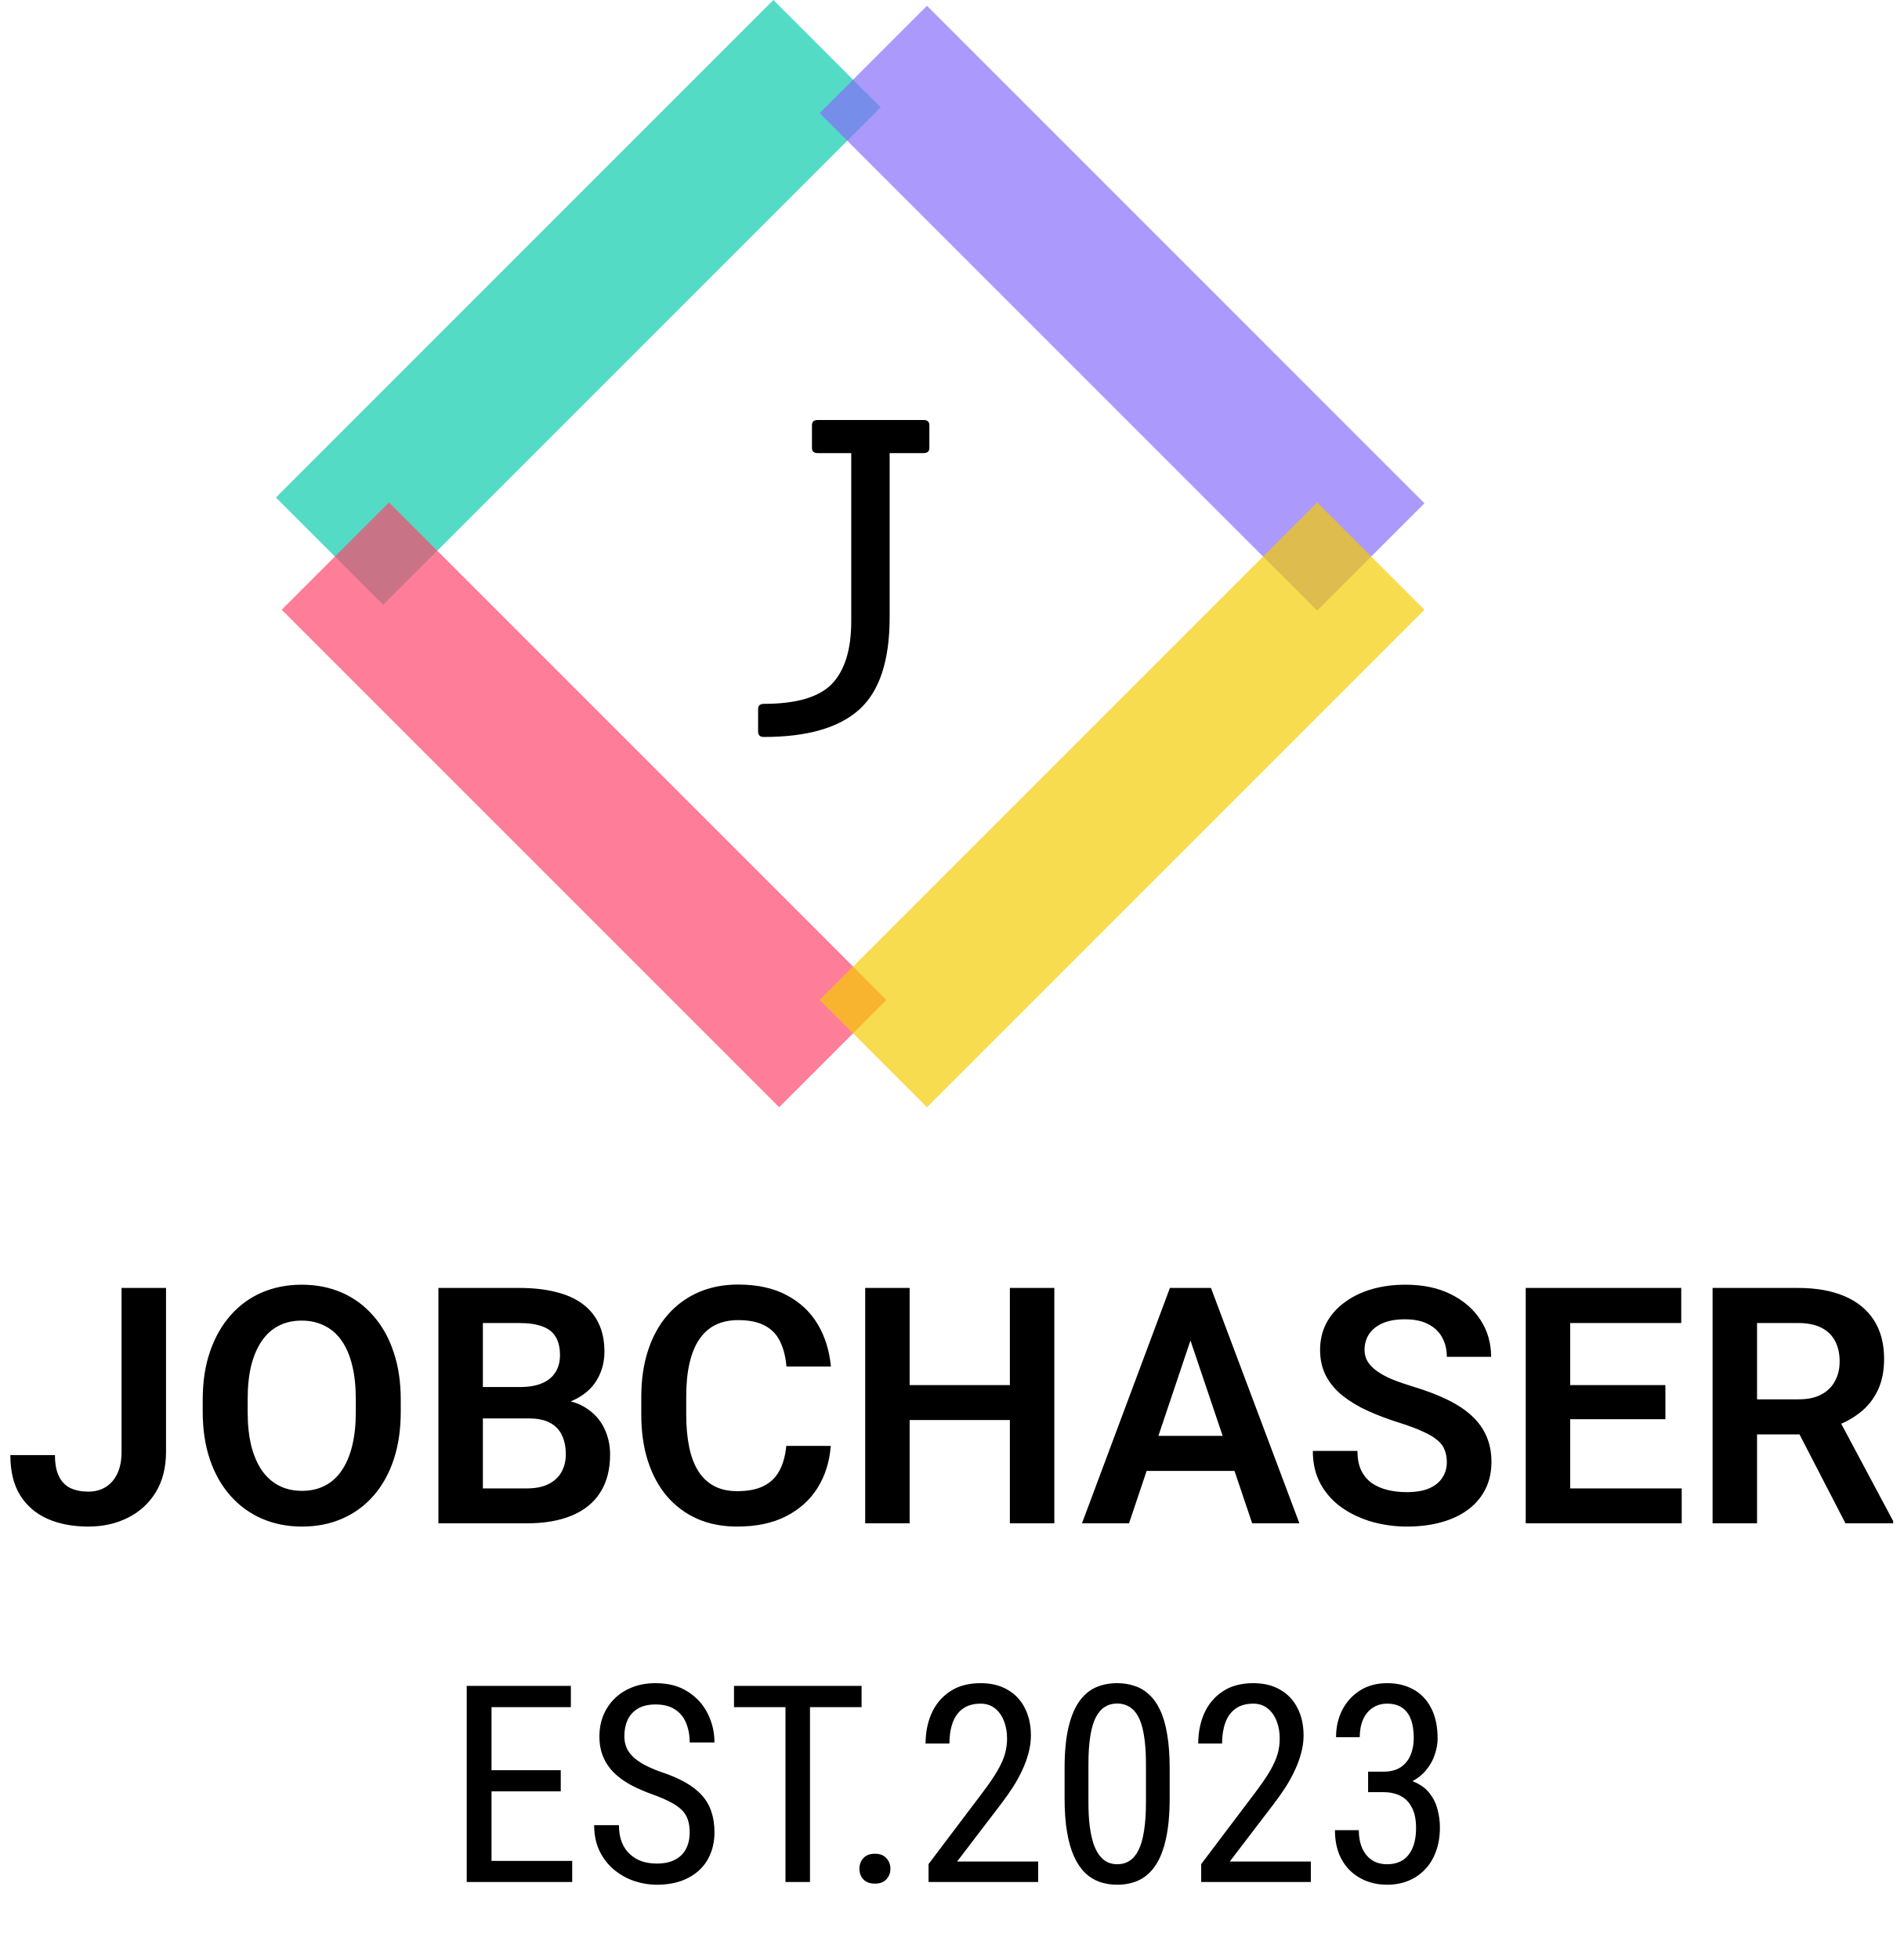
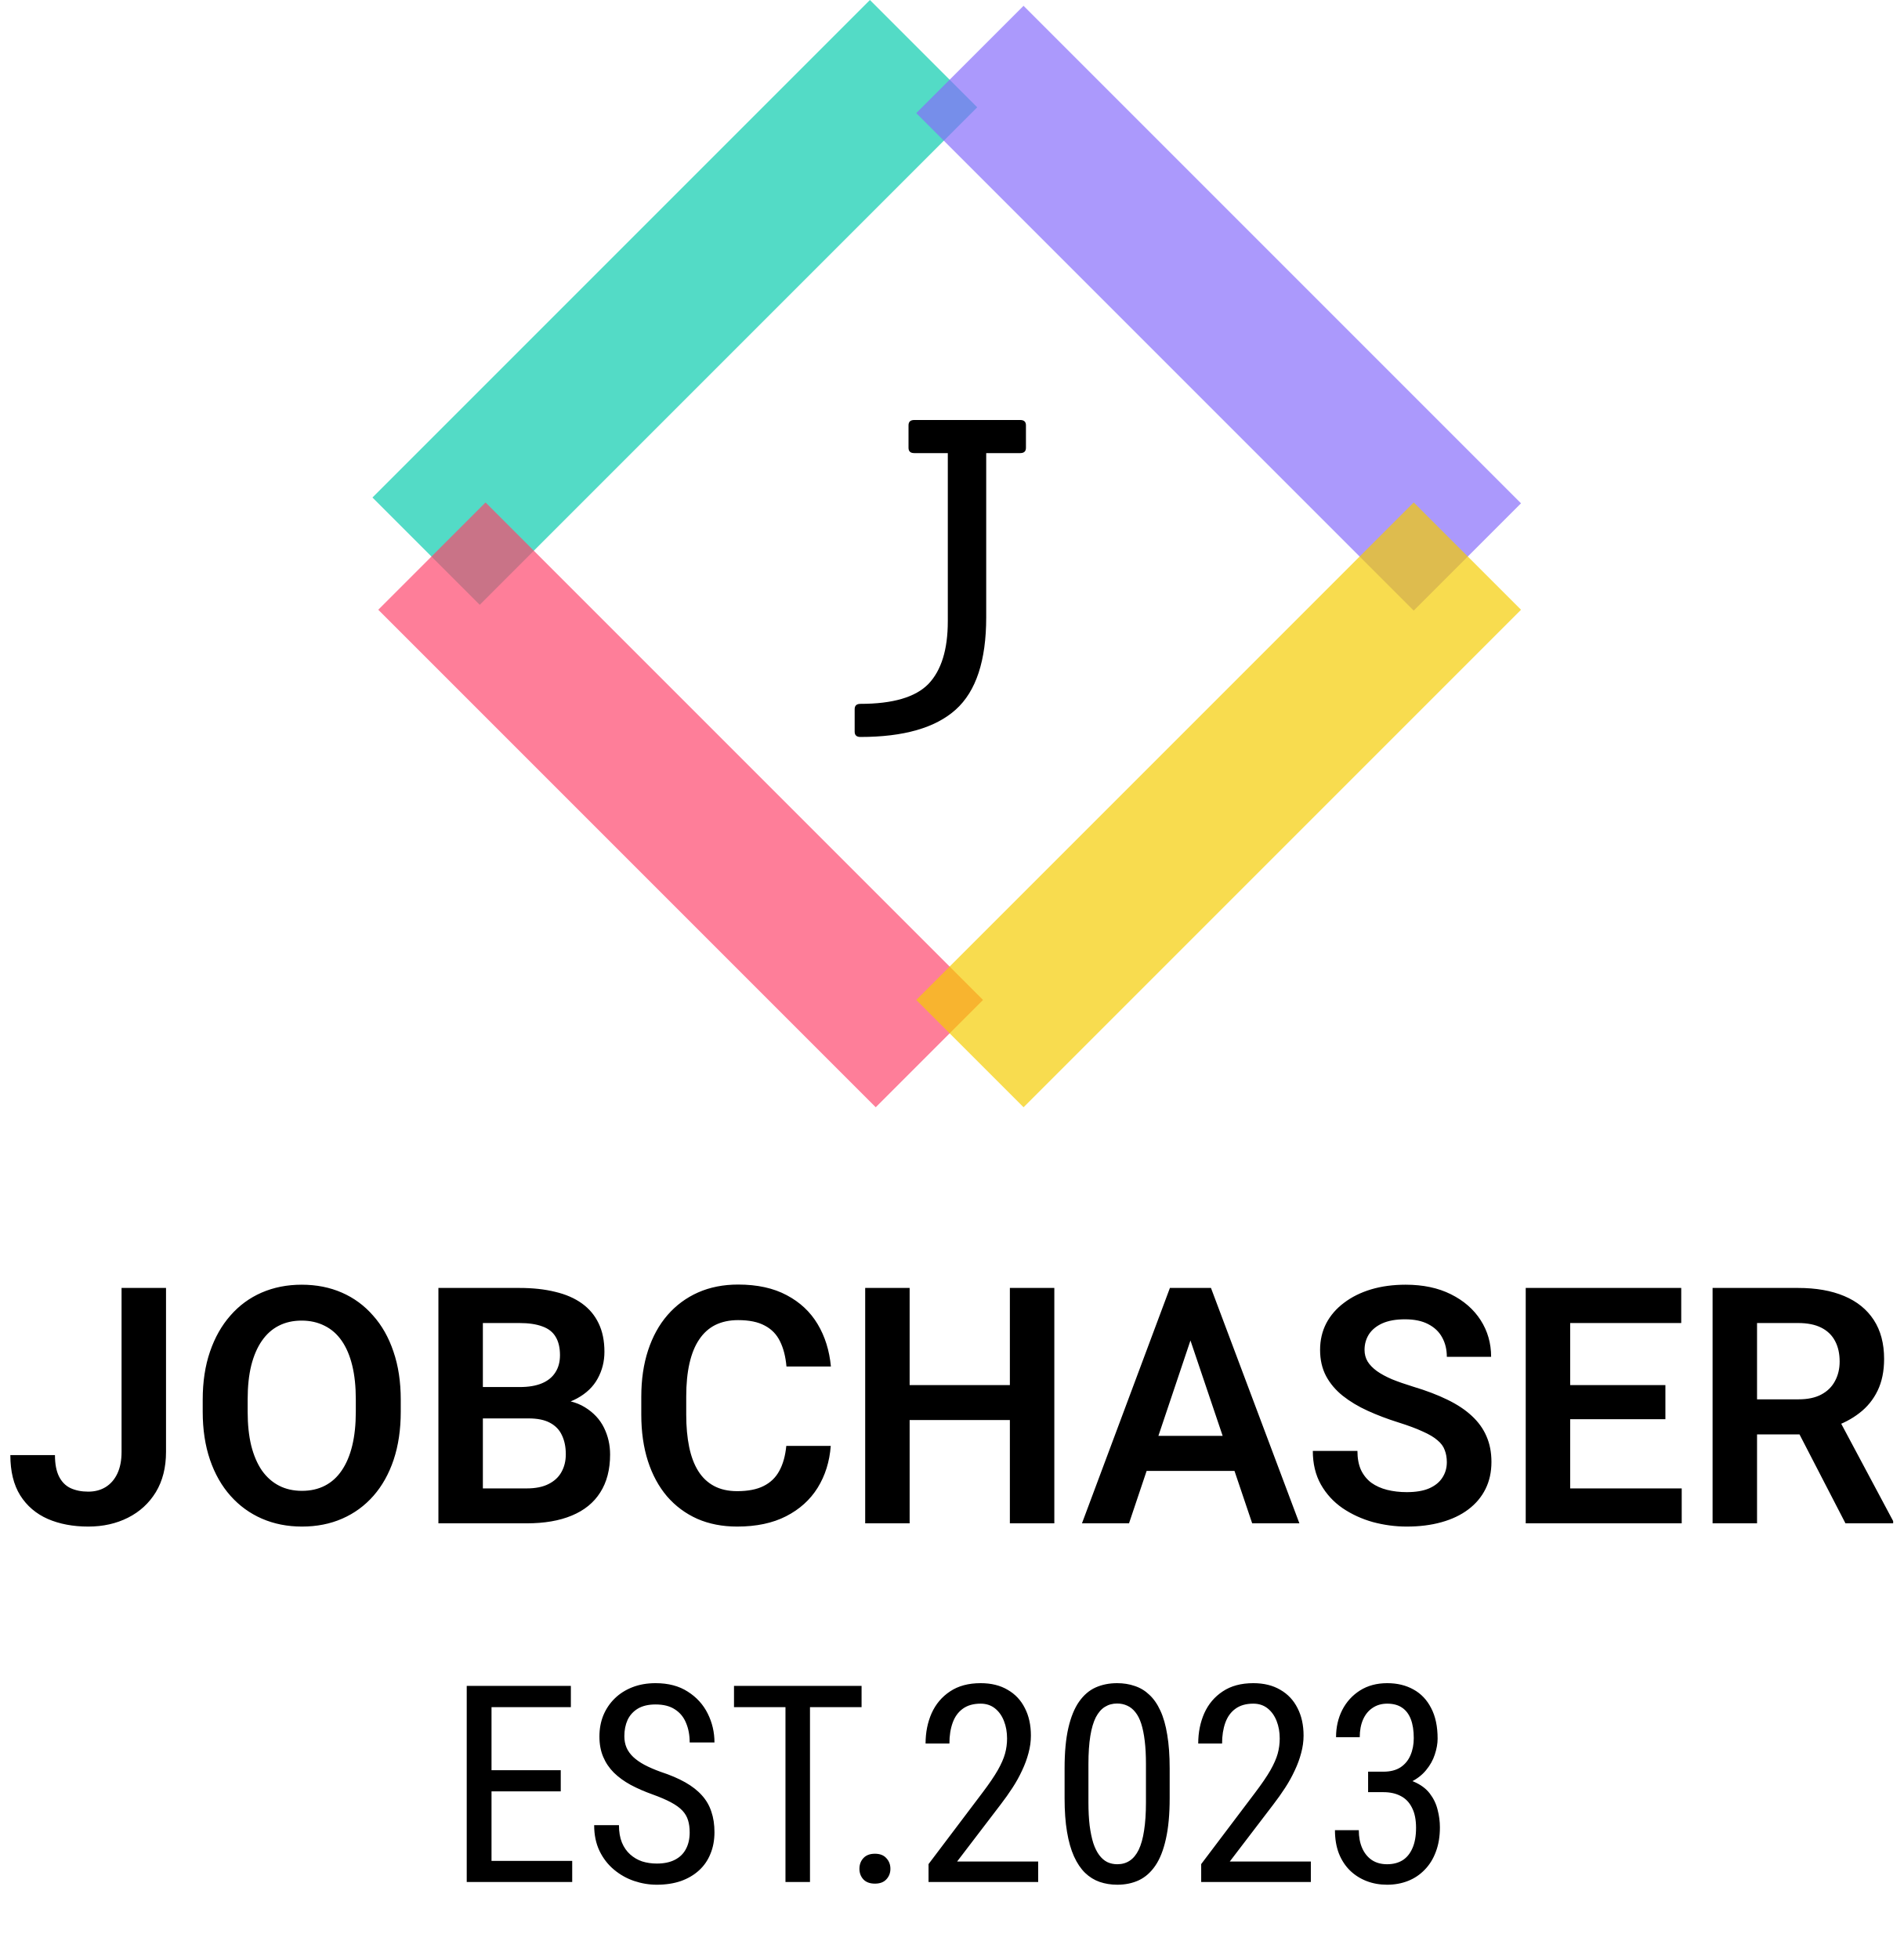
<svg xmlns="http://www.w3.org/2000/svg" width="138" height="142" viewBox="0 0 138 142" fill="none">
  <path d="M8.812 105.241V93.358H12.035V105.241C12.035 106.373 11.789 107.346 11.297 108.159C10.805 108.963 10.133 109.58 9.281 110.01C8.43 110.44 7.469 110.655 6.398 110.655C5.297 110.655 4.32 110.471 3.469 110.104C2.617 109.729 1.949 109.159 1.465 108.393C0.988 107.627 0.75 106.655 0.75 105.475H3.984C3.984 106.116 4.082 106.631 4.277 107.022C4.473 107.412 4.75 107.694 5.109 107.866C5.477 108.037 5.906 108.123 6.398 108.123C6.875 108.123 7.293 108.014 7.652 107.795C8.02 107.569 8.305 107.241 8.508 106.811C8.711 106.381 8.812 105.858 8.812 105.241ZM29.051 101.455V102.334C29.051 103.623 28.879 104.784 28.535 105.815C28.191 106.838 27.703 107.709 27.07 108.428C26.438 109.147 25.684 109.698 24.809 110.08C23.934 110.463 22.961 110.655 21.891 110.655C20.836 110.655 19.867 110.463 18.984 110.08C18.109 109.698 17.352 109.147 16.711 108.428C16.07 107.709 15.574 106.838 15.223 105.815C14.871 104.784 14.695 103.623 14.695 102.334V101.455C14.695 100.159 14.871 98.998 15.223 97.975C15.574 96.951 16.066 96.08 16.699 95.362C17.332 94.635 18.086 94.08 18.961 93.698C19.844 93.315 20.812 93.123 21.867 93.123C22.938 93.123 23.91 93.315 24.785 93.698C25.66 94.08 26.414 94.635 27.047 95.362C27.688 96.08 28.18 96.951 28.523 97.975C28.875 98.998 29.051 100.159 29.051 101.455ZM25.793 102.334V101.432C25.793 100.502 25.707 99.686 25.535 98.983C25.363 98.272 25.109 97.674 24.773 97.19C24.438 96.705 24.023 96.342 23.531 96.1C23.039 95.85 22.484 95.725 21.867 95.725C21.242 95.725 20.688 95.85 20.203 96.1C19.727 96.342 19.32 96.705 18.984 97.19C18.648 97.674 18.391 98.272 18.211 98.983C18.039 99.686 17.953 100.502 17.953 101.432V102.334C17.953 103.256 18.039 104.073 18.211 104.784C18.391 105.495 18.648 106.096 18.984 106.588C19.328 107.073 19.742 107.44 20.227 107.69C20.711 107.94 21.266 108.065 21.891 108.065C22.516 108.065 23.07 107.94 23.555 107.69C24.039 107.44 24.445 107.073 24.773 106.588C25.109 106.096 25.363 105.495 25.535 104.784C25.707 104.073 25.793 103.256 25.793 102.334ZM38.32 102.815H33.961L33.938 100.541H37.676C38.316 100.541 38.852 100.452 39.281 100.272C39.711 100.092 40.035 99.83 40.254 99.487C40.48 99.143 40.594 98.725 40.594 98.233C40.594 97.686 40.488 97.241 40.277 96.897C40.074 96.553 39.754 96.303 39.316 96.147C38.879 95.983 38.324 95.901 37.652 95.901H35.004V110.42H31.781V93.358H37.652C38.621 93.358 39.484 93.451 40.242 93.639C41.008 93.819 41.656 94.1 42.188 94.483C42.719 94.866 43.121 95.346 43.395 95.924C43.676 96.502 43.816 97.19 43.816 97.987C43.816 98.69 43.652 99.338 43.324 99.932C43.004 100.518 42.508 100.995 41.836 101.362C41.172 101.729 40.328 101.94 39.305 101.995L38.32 102.815ZM38.18 110.42H33.012L34.359 107.889H38.18C38.82 107.889 39.348 107.784 39.762 107.573C40.184 107.362 40.496 107.073 40.699 106.705C40.91 106.33 41.016 105.901 41.016 105.416C41.016 104.885 40.922 104.424 40.734 104.034C40.555 103.643 40.266 103.342 39.867 103.131C39.477 102.92 38.961 102.815 38.32 102.815H34.969L34.992 100.541H39.258L39.996 101.42C40.98 101.428 41.781 101.623 42.398 102.006C43.023 102.389 43.484 102.881 43.781 103.483C44.078 104.084 44.227 104.733 44.227 105.428C44.227 106.522 43.988 107.44 43.512 108.182C43.043 108.924 42.355 109.483 41.449 109.858C40.551 110.233 39.461 110.42 38.18 110.42ZM57 104.807H60.223C60.137 105.948 59.82 106.959 59.273 107.842C58.727 108.717 57.965 109.405 56.988 109.905C56.012 110.405 54.828 110.655 53.438 110.655C52.367 110.655 51.402 110.467 50.543 110.092C49.691 109.709 48.961 109.166 48.352 108.463C47.75 107.752 47.289 106.901 46.969 105.909C46.648 104.909 46.488 103.787 46.488 102.545V101.245C46.488 100.002 46.652 98.881 46.98 97.881C47.309 96.881 47.777 96.03 48.387 95.326C49.004 94.616 49.742 94.069 50.602 93.686C51.469 93.303 52.438 93.112 53.508 93.112C54.898 93.112 56.074 93.37 57.035 93.885C57.996 94.393 58.742 95.092 59.273 95.983C59.805 96.873 60.125 97.897 60.234 99.053H57.012C56.949 98.334 56.793 97.725 56.543 97.225C56.301 96.725 55.934 96.346 55.441 96.088C54.957 95.823 54.312 95.69 53.508 95.69C52.883 95.69 52.332 95.807 51.855 96.041C51.387 96.276 50.996 96.627 50.684 97.096C50.371 97.557 50.137 98.135 49.98 98.83C49.824 99.518 49.746 100.315 49.746 101.221V102.545C49.746 103.412 49.816 104.19 49.957 104.877C50.098 105.565 50.316 106.147 50.613 106.623C50.91 107.1 51.293 107.463 51.762 107.713C52.23 107.963 52.789 108.088 53.438 108.088C54.227 108.088 54.867 107.963 55.359 107.713C55.859 107.463 56.238 107.096 56.496 106.612C56.762 106.127 56.93 105.526 57 104.807ZM74.039 100.401V102.932H65.062V100.401H74.039ZM65.941 93.358V110.42H62.719V93.358H65.941ZM76.43 93.358V110.42H73.207V93.358H76.43ZM86.707 95.948L81.844 110.42H78.434L84.809 93.358H86.988L86.707 95.948ZM90.773 110.42L85.887 95.948L85.594 93.358H87.785L94.195 110.42H90.773ZM90.551 104.08V106.623H81.398V104.08H90.551ZM104.883 105.991C104.883 105.662 104.832 105.37 104.73 105.112C104.637 104.846 104.461 104.608 104.203 104.397C103.953 104.178 103.598 103.967 103.137 103.764C102.684 103.553 102.098 103.334 101.379 103.108C100.582 102.858 99.84 102.577 99.152 102.264C98.465 101.952 97.859 101.588 97.336 101.174C96.82 100.76 96.418 100.284 96.129 99.745C95.84 99.198 95.695 98.565 95.695 97.846C95.695 97.143 95.844 96.502 96.141 95.924C96.445 95.346 96.875 94.85 97.43 94.436C97.984 94.014 98.637 93.69 99.387 93.463C100.145 93.237 100.98 93.123 101.895 93.123C103.16 93.123 104.254 93.354 105.176 93.815C106.105 94.276 106.824 94.901 107.332 95.69C107.84 96.479 108.094 97.366 108.094 98.35H104.883C104.883 97.819 104.77 97.35 104.543 96.944C104.324 96.537 103.988 96.217 103.535 95.983C103.09 95.748 102.527 95.631 101.848 95.631C101.191 95.631 100.645 95.729 100.207 95.924C99.777 96.12 99.453 96.385 99.234 96.721C99.023 97.057 98.918 97.432 98.918 97.846C98.918 98.159 98.992 98.44 99.141 98.69C99.289 98.932 99.512 99.162 99.809 99.381C100.105 99.592 100.473 99.791 100.91 99.979C101.355 100.159 101.871 100.338 102.457 100.518C103.395 100.799 104.215 101.112 104.918 101.455C105.629 101.799 106.219 102.19 106.688 102.627C107.164 103.065 107.52 103.557 107.754 104.104C107.996 104.651 108.117 105.272 108.117 105.967C108.117 106.702 107.973 107.358 107.684 107.936C107.395 108.514 106.98 109.006 106.441 109.412C105.902 109.819 105.254 110.127 104.496 110.338C103.746 110.549 102.906 110.655 101.977 110.655C101.148 110.655 100.328 110.545 99.516 110.327C98.711 110.1 97.981 109.764 97.324 109.319C96.668 108.866 96.144 108.295 95.754 107.608C95.363 106.912 95.168 106.1 95.168 105.17H98.402C98.402 105.709 98.488 106.17 98.66 106.553C98.84 106.928 99.09 107.237 99.41 107.479C99.738 107.713 100.121 107.885 100.559 107.995C100.996 108.104 101.469 108.159 101.977 108.159C102.633 108.159 103.172 108.069 103.594 107.889C104.023 107.702 104.344 107.444 104.555 107.116C104.773 106.787 104.883 106.412 104.883 105.991ZM121.91 107.889V110.42H112.84V107.889H121.91ZM113.824 93.358V110.42H110.602V93.358H113.824ZM120.727 100.401V102.873H112.84V100.401H120.727ZM121.875 93.358V95.901H112.84V93.358H121.875ZM124.148 93.358H130.348C131.645 93.358 132.758 93.553 133.688 93.944C134.617 94.334 135.332 94.912 135.832 95.678C136.332 96.444 136.582 97.385 136.582 98.502C136.582 99.385 136.426 100.151 136.113 100.799C135.801 101.448 135.359 101.991 134.789 102.428C134.227 102.866 133.562 103.209 132.797 103.459L131.789 103.975H126.316L126.293 101.432H130.383C131.047 101.432 131.598 101.315 132.035 101.08C132.473 100.846 132.801 100.522 133.02 100.108C133.246 99.694 133.359 99.221 133.359 98.69C133.359 98.12 133.25 97.627 133.031 97.213C132.812 96.791 132.48 96.467 132.035 96.241C131.59 96.014 131.027 95.901 130.348 95.901H127.371V110.42H124.148V93.358ZM133.781 110.42L129.832 102.78L133.242 102.768L137.238 110.256V110.42H133.781ZM41.48 134.887V136.42H35.309V134.887H41.48ZM35.631 122.202V136.42H33.834V122.202H35.631ZM40.65 128.315V129.848H35.309V128.315H40.65ZM41.383 122.202V123.745H35.309V122.202H41.383ZM49.996 132.827C49.996 132.495 49.957 132.202 49.879 131.948C49.801 131.687 49.664 131.453 49.469 131.245C49.273 131.036 49 130.838 48.648 130.649C48.297 130.46 47.851 130.268 47.31 130.073C46.725 129.864 46.194 129.633 45.719 129.379C45.243 129.119 44.837 128.823 44.498 128.491C44.166 128.159 43.909 127.778 43.727 127.348C43.544 126.918 43.453 126.427 43.453 125.873C43.453 125.32 43.547 124.809 43.736 124.34C43.932 123.871 44.205 123.465 44.557 123.12C44.915 122.768 45.344 122.495 45.846 122.299C46.347 122.104 46.907 122.006 47.525 122.006C48.45 122.006 49.228 122.211 49.859 122.621C50.497 123.025 50.979 123.556 51.305 124.213C51.63 124.864 51.793 125.561 51.793 126.303H49.996C49.996 125.769 49.908 125.297 49.732 124.887C49.563 124.47 49.296 124.145 48.932 123.911C48.574 123.67 48.105 123.549 47.525 123.549C47.005 123.549 46.575 123.65 46.236 123.852C45.904 124.054 45.657 124.327 45.494 124.672C45.338 125.017 45.26 125.411 45.26 125.854C45.26 126.153 45.312 126.427 45.416 126.674C45.52 126.915 45.68 127.14 45.895 127.348C46.116 127.556 46.389 127.748 46.715 127.924C47.047 128.1 47.438 128.269 47.887 128.432C48.583 128.66 49.179 128.914 49.674 129.194C50.169 129.474 50.572 129.789 50.885 130.141C51.197 130.486 51.425 130.88 51.568 131.323C51.718 131.759 51.793 132.254 51.793 132.807C51.793 133.386 51.695 133.911 51.5 134.379C51.311 134.848 51.035 135.248 50.67 135.58C50.305 135.912 49.866 136.17 49.352 136.352C48.837 136.528 48.258 136.616 47.613 136.616C47.053 136.616 46.503 136.524 45.963 136.342C45.429 136.16 44.944 135.886 44.508 135.522C44.072 135.157 43.723 134.708 43.463 134.174C43.203 133.634 43.072 133.009 43.072 132.299H44.869C44.869 132.787 44.941 133.207 45.084 133.559C45.227 133.904 45.426 134.19 45.68 134.418C45.934 134.646 46.223 134.815 46.549 134.926C46.881 135.03 47.236 135.082 47.613 135.082C48.134 135.082 48.57 134.991 48.922 134.809C49.28 134.627 49.547 134.366 49.723 134.028C49.905 133.689 49.996 133.289 49.996 132.827ZM58.717 122.202V136.42H56.94V122.202H58.717ZM62.457 122.202V123.745H53.209V122.202H62.457ZM62.301 135.463C62.301 135.157 62.395 134.9 62.584 134.692C62.779 134.477 63.059 134.37 63.424 134.37C63.788 134.37 64.065 134.477 64.254 134.692C64.449 134.9 64.547 135.157 64.547 135.463C64.547 135.763 64.449 136.017 64.254 136.225C64.065 136.433 63.788 136.537 63.424 136.537C63.059 136.537 62.779 136.433 62.584 136.225C62.395 136.017 62.301 135.763 62.301 135.463ZM75.26 134.936V136.42H67.311V135.121L71.227 129.936C71.708 129.298 72.076 128.758 72.33 128.315C72.584 127.866 72.76 127.465 72.857 127.114C72.955 126.756 73.004 126.391 73.004 126.02C73.004 125.551 72.929 125.128 72.779 124.75C72.63 124.366 72.412 124.06 72.125 123.832C71.838 123.605 71.493 123.491 71.09 123.491C70.562 123.491 70.13 123.614 69.791 123.862C69.459 124.103 69.215 124.441 69.059 124.877C68.902 125.314 68.824 125.815 68.824 126.381H67.096C67.096 125.58 67.242 124.848 67.535 124.184C67.835 123.52 68.281 122.993 68.873 122.602C69.466 122.205 70.204 122.006 71.09 122.006C71.852 122.006 72.503 122.166 73.043 122.485C73.59 122.797 74.007 123.24 74.293 123.813C74.586 124.379 74.732 125.043 74.732 125.805C74.732 126.222 74.674 126.645 74.557 127.075C74.446 127.498 74.29 127.921 74.088 128.344C73.893 128.767 73.662 129.184 73.394 129.594C73.128 130.004 72.841 130.408 72.535 130.805L69.381 134.936H75.26ZM84.791 128.178V130.346C84.791 131.511 84.7 132.495 84.518 133.295C84.342 134.096 84.088 134.741 83.756 135.229C83.424 135.717 83.023 136.072 82.555 136.293C82.092 136.508 81.572 136.616 80.992 136.616C80.537 136.616 80.11 136.547 79.713 136.411C79.322 136.274 78.971 136.056 78.658 135.756C78.346 135.45 78.079 135.053 77.857 134.565C77.636 134.077 77.467 133.484 77.35 132.787C77.232 132.091 77.174 131.277 77.174 130.346V128.178C77.174 127.013 77.265 126.036 77.447 125.248C77.63 124.461 77.887 123.829 78.219 123.354C78.557 122.872 78.958 122.527 79.42 122.319C79.889 122.11 80.409 122.006 80.982 122.006C81.445 122.006 81.871 122.075 82.262 122.211C82.659 122.342 83.01 122.553 83.316 122.846C83.629 123.133 83.896 123.517 84.117 123.998C84.338 124.474 84.505 125.056 84.615 125.746C84.732 126.437 84.791 127.247 84.791 128.178ZM83.072 130.639V127.875C83.072 127.237 83.043 126.677 82.984 126.196C82.926 125.707 82.841 125.291 82.731 124.946C82.62 124.601 82.477 124.321 82.301 124.106C82.132 123.891 81.936 123.735 81.715 123.637C81.493 123.533 81.249 123.481 80.982 123.481C80.65 123.481 80.354 123.562 80.094 123.725C79.84 123.881 79.622 124.132 79.439 124.477C79.264 124.822 79.13 125.274 79.039 125.834C78.948 126.394 78.902 127.075 78.902 127.875V130.639C78.902 131.277 78.932 131.84 78.99 132.328C79.055 132.817 79.143 133.24 79.254 133.598C79.371 133.95 79.514 134.239 79.684 134.467C79.853 134.695 80.048 134.864 80.269 134.975C80.491 135.079 80.732 135.131 80.992 135.131C81.337 135.131 81.637 135.047 81.891 134.877C82.151 134.708 82.369 134.444 82.545 134.086C82.721 133.722 82.851 133.256 82.936 132.69C83.027 132.117 83.072 131.433 83.072 130.639ZM95.025 134.936V136.42H87.076V135.121L90.992 129.936C91.474 129.298 91.842 128.758 92.096 128.315C92.35 127.866 92.525 127.465 92.623 127.114C92.721 126.756 92.769 126.391 92.769 126.02C92.769 125.551 92.695 125.128 92.545 124.75C92.395 124.366 92.177 124.06 91.891 123.832C91.604 123.605 91.259 123.491 90.856 123.491C90.328 123.491 89.895 123.614 89.557 123.862C89.225 124.103 88.981 124.441 88.824 124.877C88.668 125.314 88.59 125.815 88.59 126.381H86.861C86.861 125.58 87.008 124.848 87.301 124.184C87.6 123.52 88.046 122.993 88.639 122.602C89.231 122.205 89.97 122.006 90.856 122.006C91.617 122.006 92.268 122.166 92.809 122.485C93.356 122.797 93.772 123.24 94.059 123.813C94.352 124.379 94.498 125.043 94.498 125.805C94.498 126.222 94.439 126.645 94.322 127.075C94.212 127.498 94.055 127.921 93.853 128.344C93.658 128.767 93.427 129.184 93.16 129.594C92.893 130.004 92.607 130.408 92.301 130.805L89.147 134.936H95.025ZM99.176 128.422H100.289C100.784 128.422 101.194 128.318 101.52 128.11C101.845 127.895 102.086 127.605 102.242 127.241C102.405 126.87 102.486 126.453 102.486 125.991C102.486 125.444 102.415 124.985 102.271 124.614C102.128 124.243 101.913 123.963 101.627 123.774C101.347 123.585 100.992 123.491 100.562 123.491C100.159 123.491 99.807 123.592 99.508 123.793C99.208 123.989 98.977 124.269 98.814 124.633C98.652 124.998 98.57 125.427 98.57 125.922H96.852C96.852 125.2 97.001 124.542 97.301 123.95C97.607 123.357 98.037 122.885 98.59 122.534C99.15 122.182 99.807 122.006 100.562 122.006C101.285 122.006 101.92 122.159 102.467 122.465C103.014 122.765 103.44 123.214 103.746 123.813C104.059 124.405 104.215 125.144 104.215 126.03C104.215 126.388 104.146 126.772 104.01 127.182C103.88 127.586 103.668 127.963 103.375 128.315C103.089 128.666 102.711 128.956 102.242 129.184C101.78 129.405 101.214 129.516 100.543 129.516H99.176V128.422ZM99.176 129.907V128.823H100.543C101.337 128.823 101.985 128.93 102.486 129.145C102.988 129.36 103.375 129.646 103.648 130.004C103.922 130.362 104.111 130.756 104.215 131.186C104.326 131.609 104.381 132.032 104.381 132.455C104.381 133.12 104.283 133.709 104.088 134.223C103.899 134.737 103.629 135.174 103.277 135.532C102.932 135.89 102.529 136.16 102.066 136.342C101.604 136.524 101.1 136.616 100.553 136.616C100.019 136.616 99.524 136.528 99.068 136.352C98.613 136.176 98.212 135.922 97.867 135.59C97.522 135.252 97.252 134.838 97.057 134.35C96.868 133.855 96.773 133.292 96.773 132.661H98.502C98.502 133.155 98.583 133.588 98.746 133.959C98.909 134.33 99.143 134.62 99.449 134.828C99.755 135.03 100.123 135.131 100.553 135.131C100.982 135.131 101.354 135.037 101.666 134.848C101.979 134.653 102.219 134.36 102.389 133.969C102.564 133.578 102.652 133.087 102.652 132.495C102.652 131.902 102.555 131.417 102.359 131.039C102.171 130.655 101.9 130.372 101.549 130.19C101.197 130.001 100.777 129.907 100.289 129.907H99.176Z" fill="black" />
-   <rect x="20" y="36.062" width="51" height="11" transform="rotate(-45 20 36.0624)" fill="#06CBAD" fill-opacity="0.69" />
-   <rect x="95.483" y="44.261" width="51" height="11" transform="rotate(-135 95.4827 44.2609)" fill="#866BFA" fill-opacity="0.69" />
-   <rect x="56.483" y="80.261" width="51" height="11" transform="rotate(-135 56.4827 80.2609)" fill="#FD456B" fill-opacity="0.69" />
-   <rect x="103.261" y="44.199" width="51" height="11" transform="rotate(135 103.261 44.1985)" fill="#F5CC00" fill-opacity="0.69" />
-   <path d="M61.708 45.036V32.844H59.276C58.999 32.844 58.86 32.716 58.86 32.46V30.828C58.86 30.572 58.999 30.444 59.276 30.444H66.956C67.234 30.444 67.372 30.572 67.372 30.828V32.46C67.372 32.716 67.234 32.844 66.956 32.844H64.492V44.748C64.492 47.884 63.756 50.114 62.284 51.436C60.812 52.759 58.508 53.42 55.372 53.42C55.095 53.42 54.956 53.292 54.956 53.036V51.404C54.956 51.148 55.095 51.02 55.372 51.02C57.719 51.02 59.362 50.54 60.3 49.58C61.239 48.599 61.708 47.084 61.708 45.036Z" fill="black" />
+   <rect x="27" y="36.062" width="51" height="11" transform="rotate(-45 27 36.0624)" fill="#06CBAD" fill-opacity="0.69" />
+   <rect x="102.483" y="44.261" width="51" height="11" transform="rotate(-135 102.483 44.2609)" fill="#866BFA" fill-opacity="0.69" />
+   <rect x="63.483" y="80.261" width="51" height="11" transform="rotate(-135 63.4829 80.2609)" fill="#FD456B" fill-opacity="0.69" />
+   <rect x="110.261" y="44.199" width="51" height="11" transform="rotate(135 110.261 44.1985)" fill="#F5CC00" fill-opacity="0.69" />
+   <path d="M68.708 45.036V32.844H66.276C65.999 32.844 65.86 32.716 65.86 32.46V30.828C65.86 30.572 65.999 30.444 66.276 30.444H73.956C74.234 30.444 74.372 30.572 74.372 30.828V32.46C74.372 32.716 74.234 32.844 73.956 32.844H71.492V44.748C71.492 47.884 70.756 50.114 69.284 51.436C67.812 52.759 65.508 53.42 62.372 53.42C62.095 53.42 61.956 53.292 61.956 53.036V51.404C61.956 51.148 62.095 51.02 62.372 51.02C64.719 51.02 66.362 50.54 67.3 49.58C68.239 48.599 68.708 47.084 68.708 45.036Z" fill="black" />
</svg>
